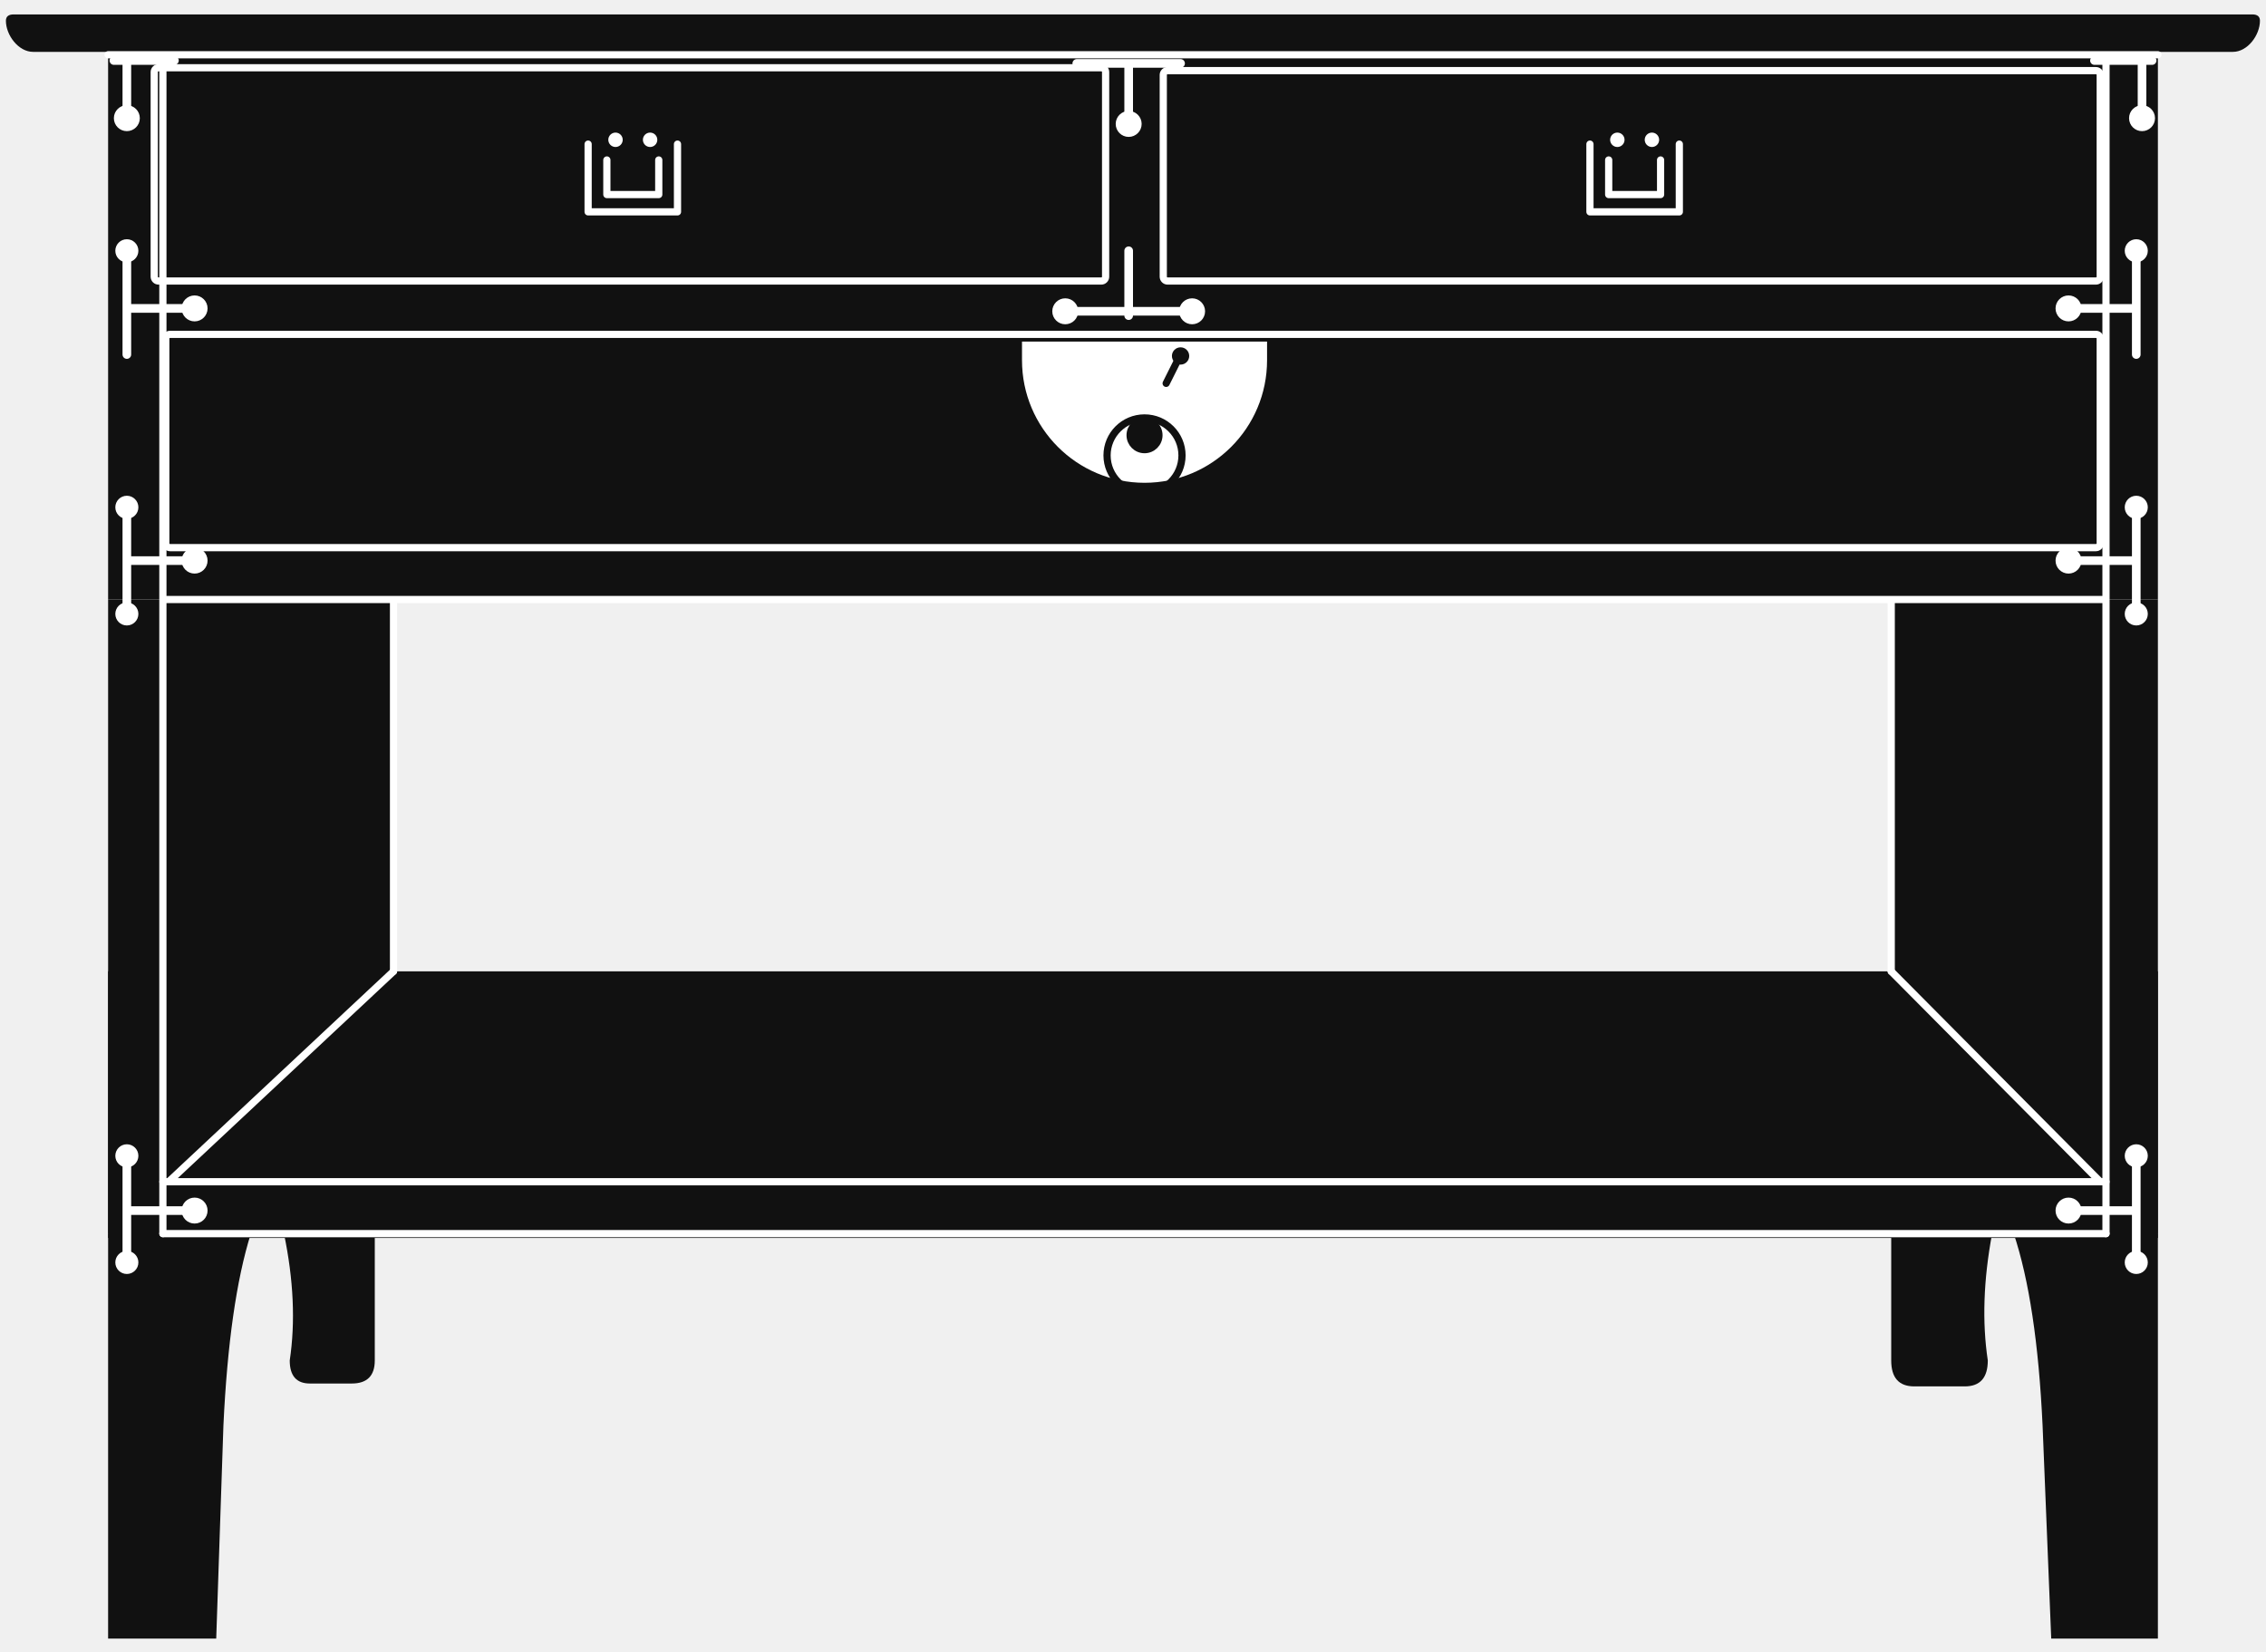
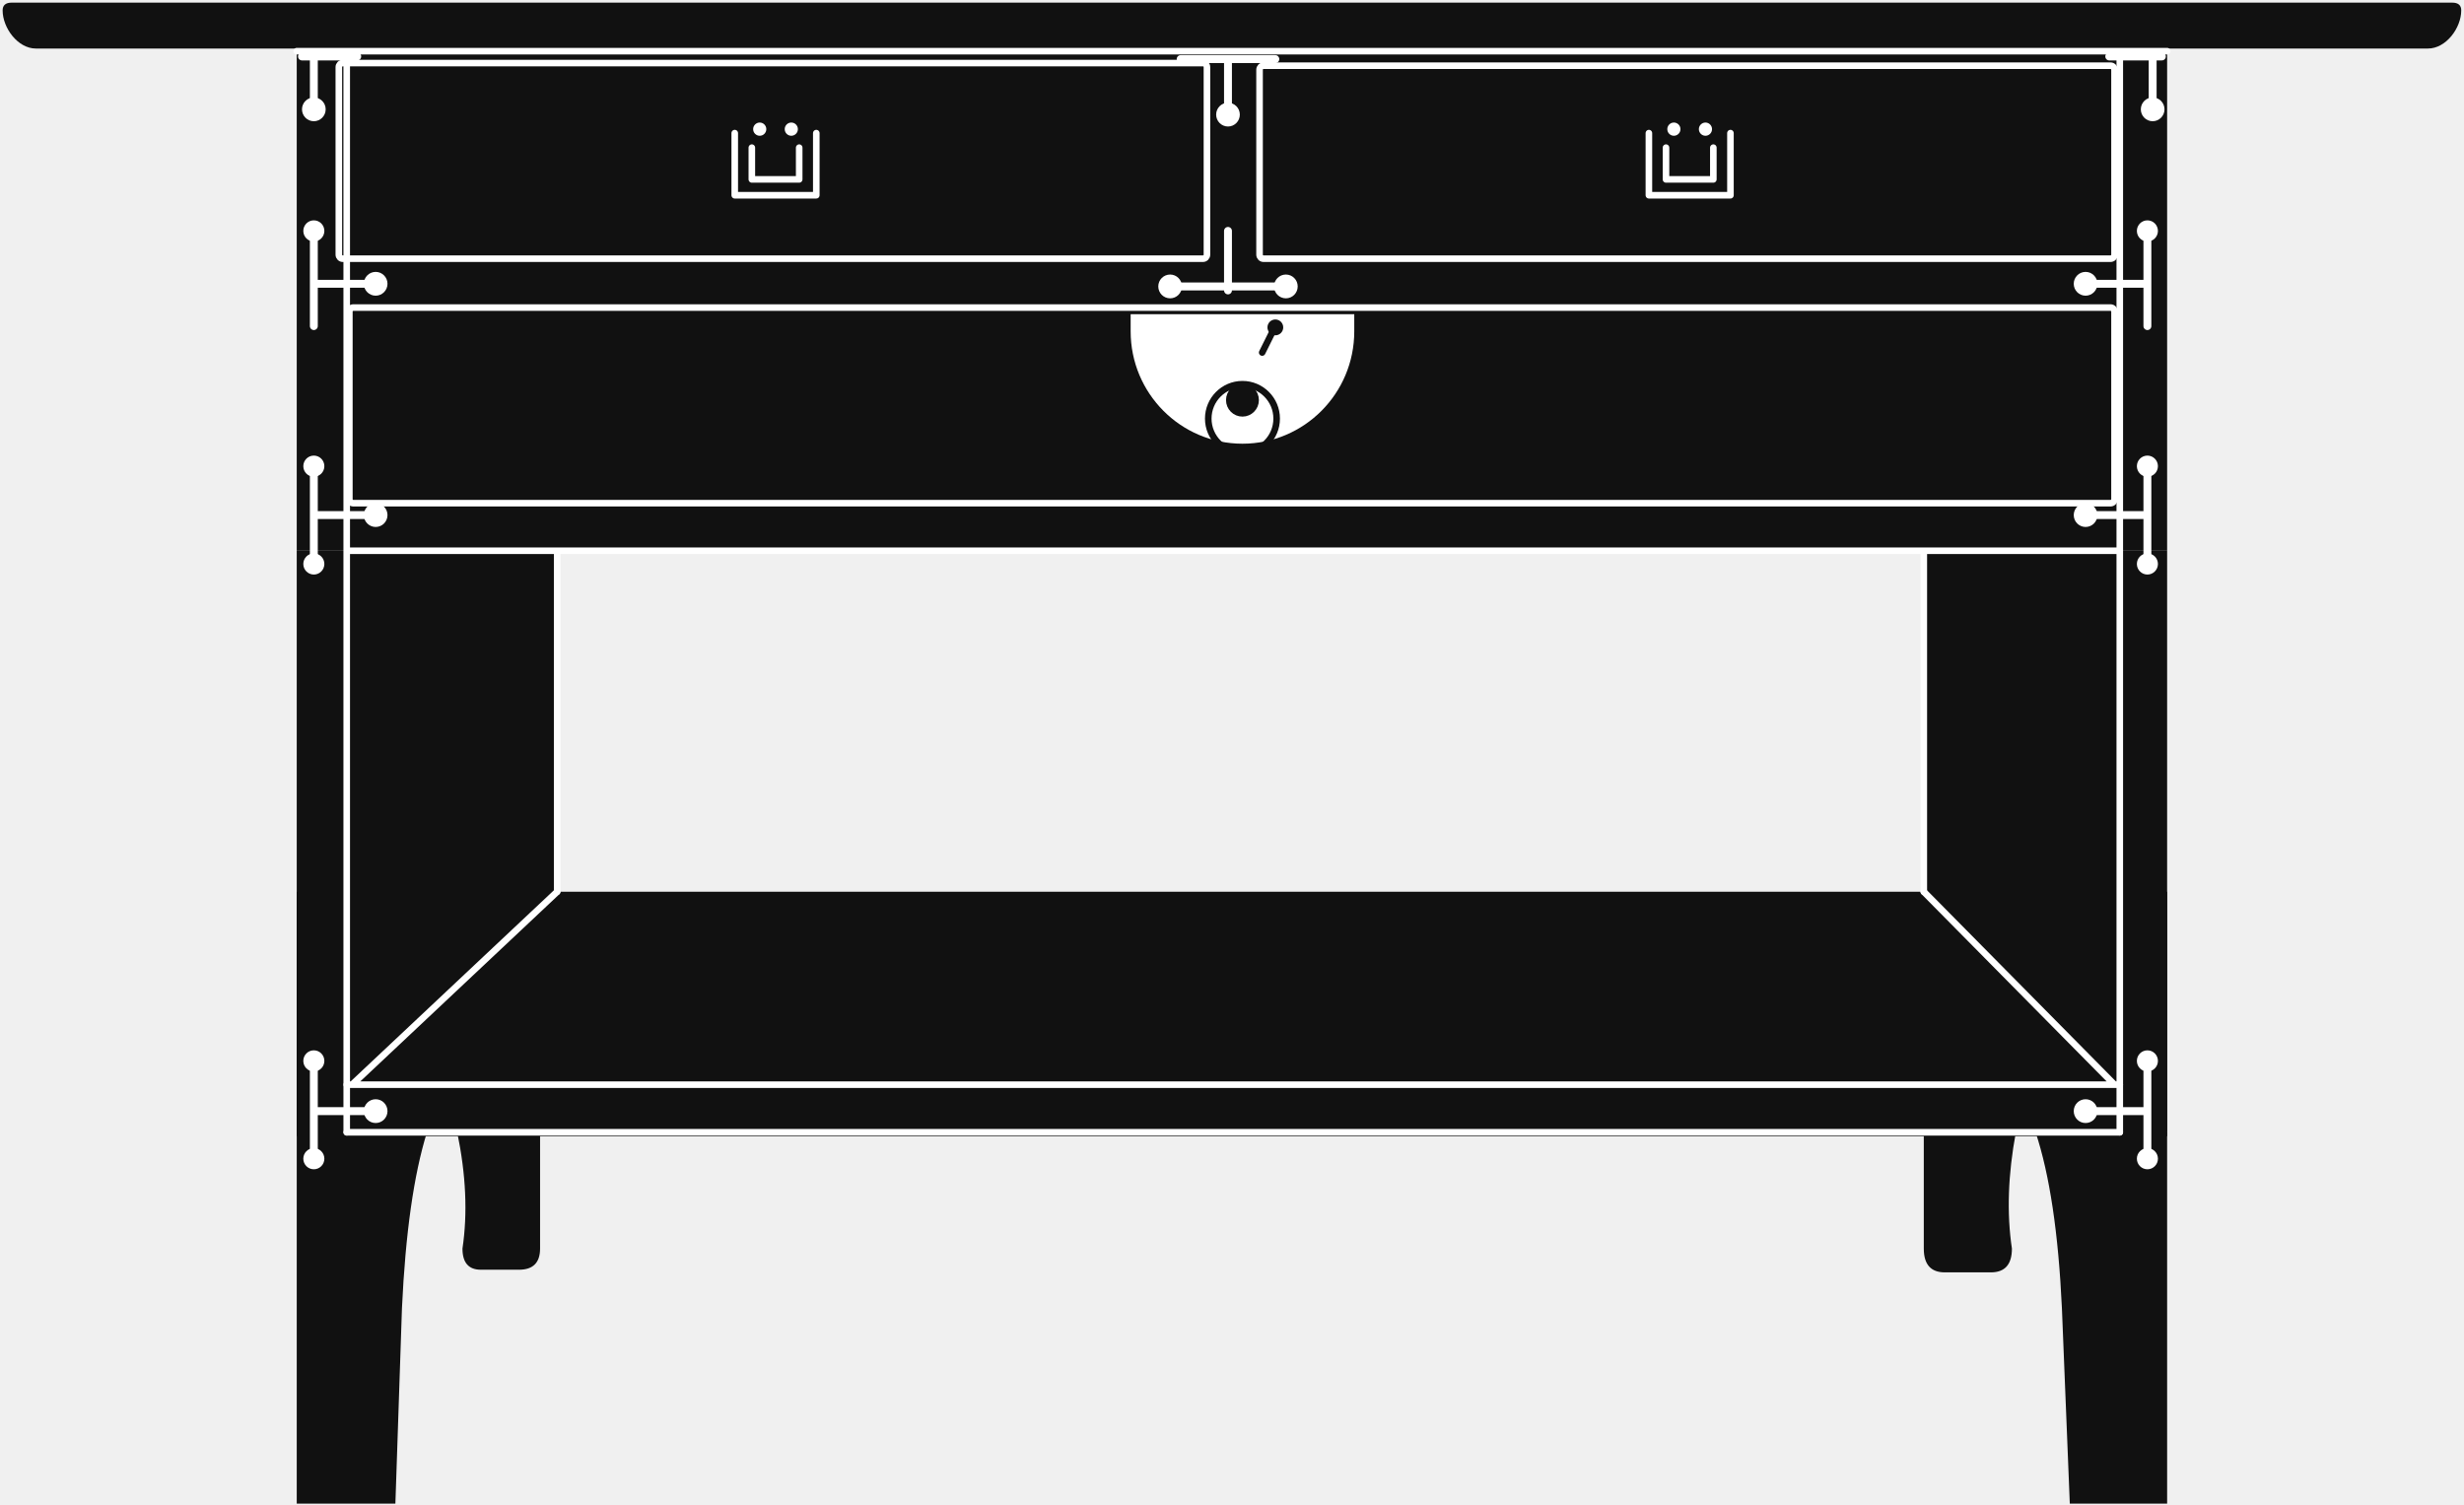
- <svg xmlns="http://www.w3.org/2000/svg" viewBox="-37 756 1572 1146">
-   <g fill="#111">
-     <path d="M-27.5 766 H1525.5 Q1530.8 766 1530.8 770.4 C1530.8 780.3 1522.3 792.0 1512.0 792 H-14.0 C-24.3 792.0 -32.9 780.3 -32.9 770.4 Q-32.9 766 -27.5 766 Z" />
-     <rect x="38" y="792" width="1422" height="380" />
-     <rect x="38" y="1172" width="198" height="440" />
-     <rect x="1275" y="1172" width="185" height="440" />
-     <rect x="38" y="1430" width="1422" height="185" />
-     <path d="M38 1612 H137 Q122 1660 118 1745 L113 1893 H38 Z" />
-     <path d="M1460 1612 H1360 Q1376 1660 1380 1745 L1386 1893 H1460 Z" />
-     <path d="M160 1612 H223 V1700 Q223 1716 207 1716 H178 Q164 1716 164 1700 Q170 1660 160 1612 Z" />
-     <path d="M1275 1612 H1345 Q1336 1660 1342 1700 Q1342 1718 1326 1718 H1291 Q1275 1718 1275 1700 Z" />
-   </g>
-   <g fill="none" stroke="#fff" stroke-width="5" stroke-linejoin="round" stroke-linecap="round">
-     <rect x="70" y="803" width="660" height="148" rx="3" />
-     <rect x="770" y="805" width="650" height="146" rx="3" />
-     <rect x="78" y="988" width="1342" height="148" rx="3" />
-     <path d="M38 794 H1460 M76 794 V1612 M1424 794 V1612 M76 1172 H1424 M236 1172 V1430 M1275 1172 V1430" />
-     <path d="M236 1430 L80 1576 M1275 1430 L1420 1576 M76 1576 H1424 M76 1612 H1424" />
-     <path d="M371 856 V903 H433 V856 M384 867 V891 H420 V867" stroke-width="5" />
-     <path d="M1066 856 V903 H1128 V856 M1079 867 V891 H1115 V867" stroke-width="5" />
-   </g>
-   <g fill="#fff">
-     <circle cx="390" cy="853" r="5" />
-     <circle cx="414" cy="853" r="5" />
-     <circle cx="1085" cy="853" r="5" />
-     <circle cx="1109" cy="853" r="5" />
-     <path d="M672 993 H842 V1006 A85 85 0 0 1 672 1006 Z" />
-   </g>
-   <g fill="none" stroke="#111" stroke-width="5" stroke-linecap="round">
-     <circle cx="757" cy="1072" r="26" />
-     <circle cx="757" cy="1058" r="10" fill="#111" />
-     <path d="M780 1006 l-8 16" />
-   </g>
-   <circle cx="782" cy="1003" r="6" fill="#111" />
-   <g fill="none" stroke="#fff" stroke-width="6" stroke-linecap="round">
-     <path d="M42 798 H84 M51 798 V836" />
-     <path d="M51 932 V1002 M51 970 H96" />
-     <path d="M51 1110 V1180 M51 1145 H96" />
-     <path d="M51 1560 V1630 M51 1596 H96" />
-     <path d="M1456 798 H1416 M1449 798 V836" />
-     <path d="M1445 932 V1002 M1445 970 H1400" />
-     <path d="M1445 1110 V1180 M1445 1145 H1400" />
-     <path d="M1445 1560 V1630 M1445 1596 H1400" />
-     <path d="M710 800 H782 M746 800 V840" />
-     <path d="M746 930 V975 M704 972 H788" />
-   </g>
-   <g fill="#fff">
-     <circle cx="51" cy="838" r="9" />
-     <circle cx="51" cy="930" r="8" />
-     <circle cx="98" cy="970" r="9" />
-     <circle cx="51" cy="1108" r="8" />
-     <circle cx="98" cy="1145" r="9" />
-     <circle cx="51" cy="1182" r="8" />
-     <circle cx="51" cy="1558" r="8" />
-     <circle cx="98" cy="1596" r="9" />
-     <circle cx="51" cy="1632" r="8" />
-     <circle cx="1449" cy="838" r="9" />
-     <circle cx="1445" cy="930" r="8" />
-     <circle cx="1398" cy="970" r="9" />
-     <circle cx="1445" cy="1108" r="8" />
-     <circle cx="1398" cy="1145" r="9" />
-     <circle cx="1445" cy="1182" r="8" />
-     <circle cx="1445" cy="1558" r="8" />
-     <circle cx="1398" cy="1596" r="9" />
-     <circle cx="1445" cy="1632" r="8" />
-     <circle cx="746" cy="842" r="9" />
-     <circle cx="702" cy="972" r="9" />
-     <circle cx="790" cy="972" r="9" />
+ <svg xmlns="http://www.w3.org/2000/svg" viewBox="-187.6 764 1873.3 1144.2">
+   <path fill="#111" d="M-178.7 766 H1676.7 Q1683.6 766 1683.6 771.9 C1683.6 785.2 1672.1 800.9 1658.3 800.9 H-160.3 C-174.1 800.9 -185.6 785.2 -185.6 771.9 Q-185.6 766 -178.7 766 Z" />
+   <g transform="translate(0 800.90) scale(1 1.0048) translate(0 -792)">
+     <g fill="#111">
+       <rect x="38" y="792" width="1422" height="380" />
+       <rect x="38" y="1172" width="198" height="440" />
+       <rect x="1275" y="1172" width="185" height="440" />
+       <rect x="38" y="1430" width="1422" height="185" />
+       <path d="M38 1612 H137 Q122 1660 118 1745 L113 1893 H38 Z" />
+       <path d="M1460 1612 H1360 Q1376 1660 1380 1745 L1386 1893 H1460 Z" />
+       <path d="M160 1612 H223 V1700 Q223 1716 207 1716 H178 Q164 1716 164 1700 Q170 1660 160 1612 Z" />
+       <path d="M1275 1612 H1345 Q1336 1660 1342 1700 Q1342 1718 1326 1718 H1291 Q1275 1718 1275 1700 Z" />
+     </g>
+     <g fill="none" stroke="#fff" stroke-width="5" stroke-linejoin="round" stroke-linecap="round">
+       <rect x="70" y="803" width="660" height="148" rx="3" />
+       <rect x="770" y="805" width="650" height="146" rx="3" />
+       <rect x="78" y="988" width="1342" height="148" rx="3" />
+       <path d="M38 794 H1460 M76 794 V1612 M1424 794 V1612 M76 1172 H1424 M236 1172 V1430 M1275 1172 V1430" />
+       <path d="M236 1430 L80 1576 M1275 1430 L1420 1576 M76 1576 H1424 M76 1612 H1424" />
+       <path d="M371 856 V903 H433 V856 M384 867 V891 H420 V867" stroke-width="5" />
+       <path d="M1066 856 V903 H1128 V856 M1079 867 V891 H1115 V867" stroke-width="5" />
+     </g>
+     <g fill="#fff">
+       <circle cx="390" cy="853" r="5" />
+       <circle cx="414" cy="853" r="5" />
+       <circle cx="1085" cy="853" r="5" />
+       <circle cx="1109" cy="853" r="5" />
+       <path d="M672 993 H842 V1006 A85 85 0 0 1 672 1006 Z" />
+     </g>
+     <g fill="none" stroke="#111" stroke-width="5" stroke-linecap="round">
+       <circle cx="757" cy="1072" r="26" />
+       <circle cx="757" cy="1058" r="10" fill="#111" />
+       <path d="M780 1006 l-8 16" />
+     </g>
+     <circle cx="782" cy="1003" r="6" fill="#111" />
+     <g fill="none" stroke="#fff" stroke-width="6" stroke-linecap="round">
+       <path d="M42 798 H84 M51 798 V836" />
+       <path d="M51 932 V1002 M51 970 H96" />
+       <path d="M51 1110 V1180 M51 1145 H96" />
+       <path d="M51 1560 V1630 M51 1596 H96" />
+       <path d="M1456 798 H1416 M1449 798 V836" />
+       <path d="M1445 932 V1002 M1445 970 H1400" />
+       <path d="M1445 1110 V1180 M1445 1145 H1400" />
+       <path d="M1445 1560 V1630 M1445 1596 H1400" />
+       <path d="M710 800 H782 M746 800 V840" />
+       <path d="M746 930 V975 M704 972 H788" />
+     </g>
+     <g fill="#fff">
+       <circle cx="51" cy="838" r="9" />
+       <circle cx="51" cy="930" r="8" />
+       <circle cx="98" cy="970" r="9" />
+       <circle cx="51" cy="1108" r="8" />
+       <circle cx="98" cy="1145" r="9" />
+       <circle cx="51" cy="1182" r="8" />
+       <circle cx="51" cy="1558" r="8" />
+       <circle cx="98" cy="1596" r="9" />
+       <circle cx="51" cy="1632" r="8" />
+       <circle cx="1449" cy="838" r="9" />
+       <circle cx="1445" cy="930" r="8" />
+       <circle cx="1398" cy="970" r="9" />
+       <circle cx="1445" cy="1108" r="8" />
+       <circle cx="1398" cy="1145" r="9" />
+       <circle cx="1445" cy="1182" r="8" />
+       <circle cx="1445" cy="1558" r="8" />
+       <circle cx="1398" cy="1596" r="9" />
+       <circle cx="1445" cy="1632" r="8" />
+       <circle cx="746" cy="842" r="9" />
+       <circle cx="702" cy="972" r="9" />
+       <circle cx="790" cy="972" r="9" />
+     </g>
  </g>
</svg>
